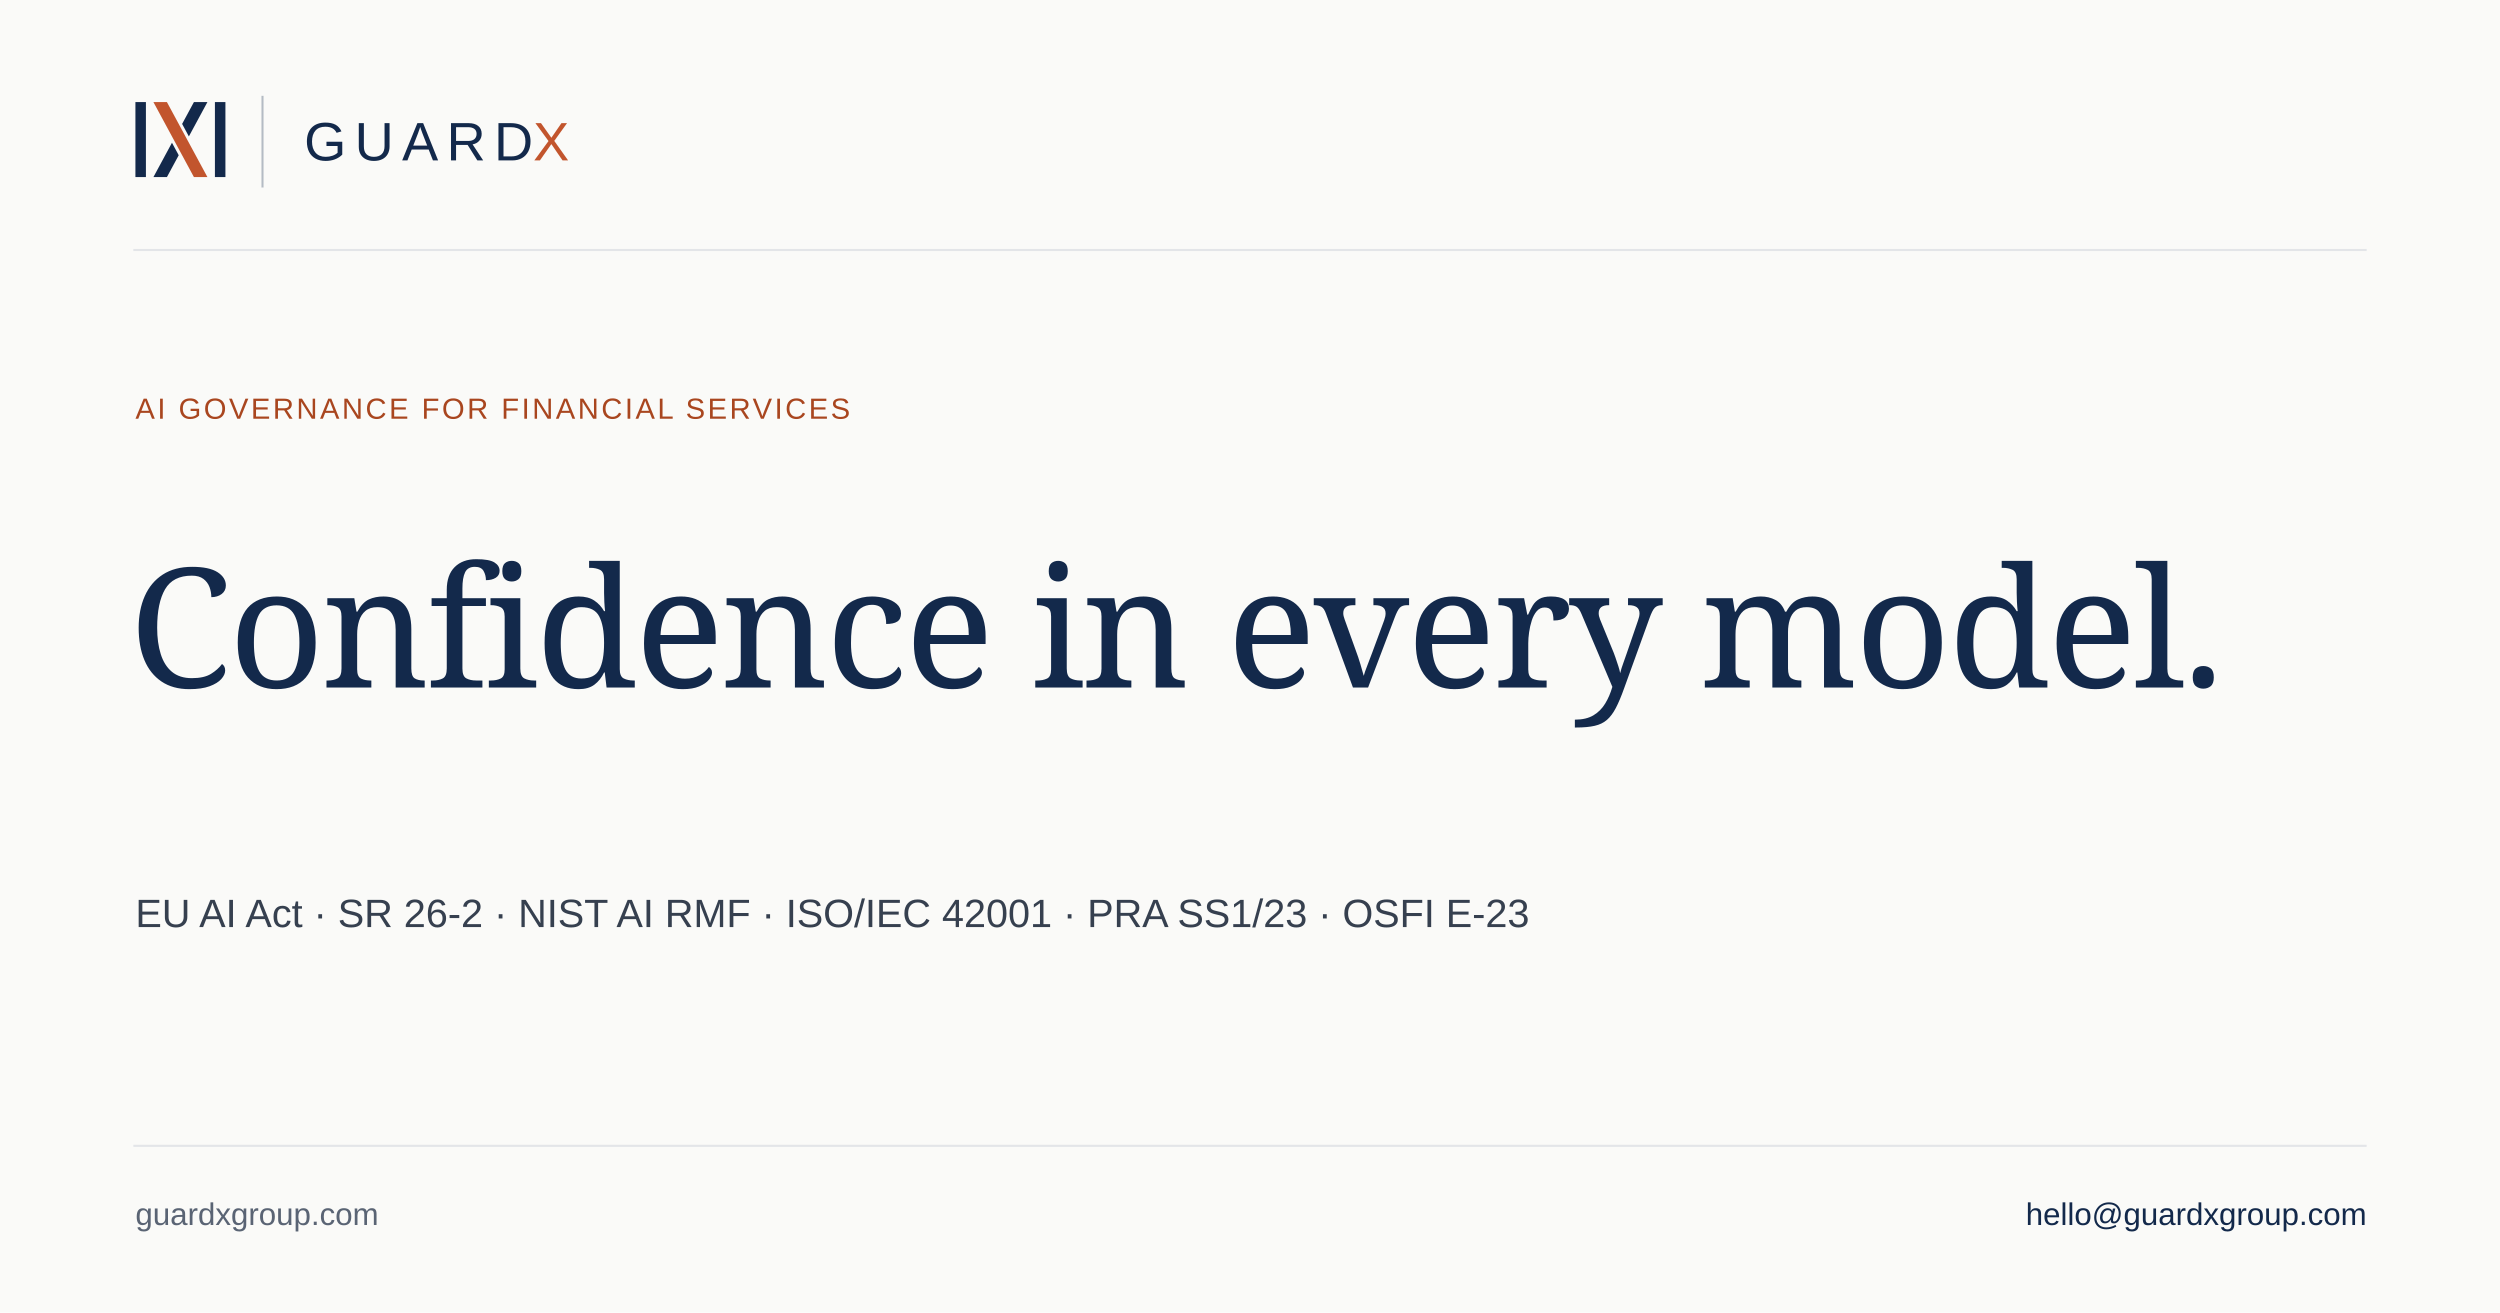
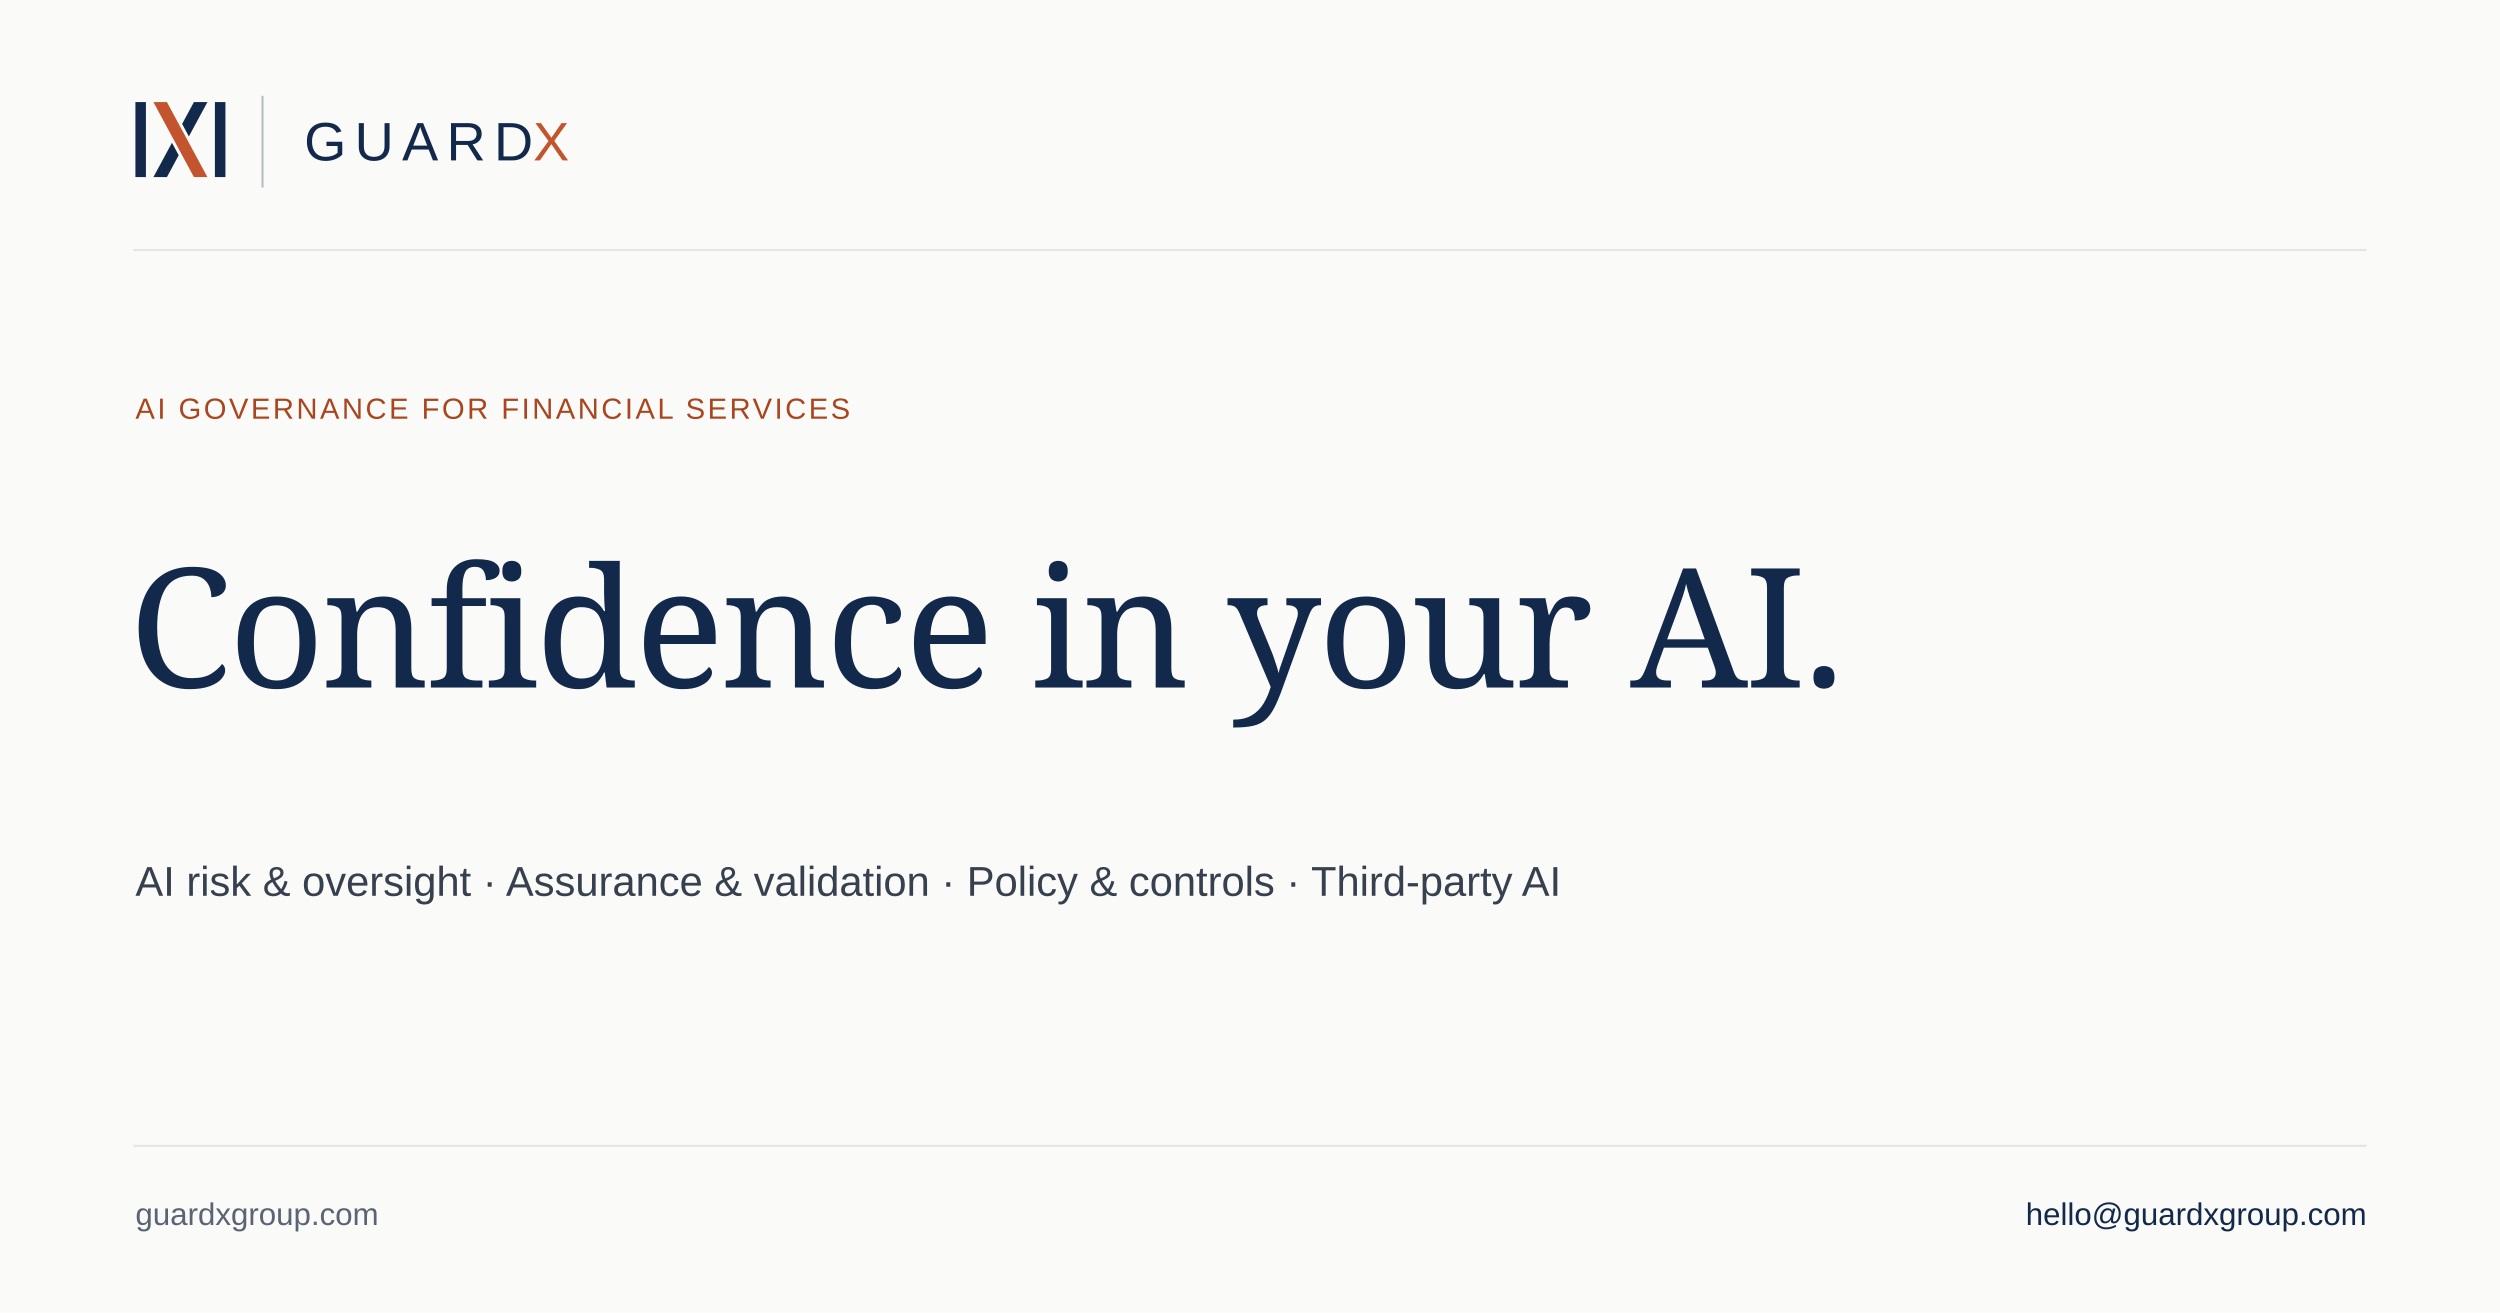
<svg xmlns="http://www.w3.org/2000/svg" width="1200" height="630" viewBox="0 0 1200 630">
  <rect width="1200" height="630" fill="#FAFAF8" />
  <path d="M64 120H1136M64 550H1136" stroke="#E3E5E8" />
  <g transform="translate(65 49) scale(.36)">
    <path d="M0 0V100H14V0ZM106 0V100H120V0ZM42 100 57.73 70.88 48.73 54.21 24 100ZM96 0H78L62.27 29.12 71.27 45.79Z" fill="#13294B" />
    <path d="M24 0H42L96 100H78Z" fill="#C2552D" />
  </g>
  <path d="M126 46V90" stroke="#13294B" stroke-opacity=".3" />
  <text x="146" y="77" font-family="Arial, sans-serif" font-size="26" letter-spacing="4" fill="#13294B">GUARD<tspan fill="#C2552D">X</tspan>
  </text>
  <text x="65" y="201" font-family="Arial, sans-serif" font-size="14" letter-spacing="1.2" fill="#A9461F">AI GOVERNANCE FOR FINANCIAL SERVICES</text>
-   <text x="62" y="330" font-family="Georgia, serif" font-size="80" letter-spacing="-1.4" fill="#13294B">Confidence in every model.</text>
-   <text x="65" y="445" font-family="Arial, sans-serif" font-size="19" fill="#36404F">EU AI Act · SR 26-2 · NIST AI RMF · ISO/IEC 42001 · PRA SS1/23 · OSFI E-23</text>
+   <text x="62" y="330" font-family="Georgia, serif" font-size="80" letter-spacing="-1.4" fill="#13294B">Confidence in your AI.</text>
+   <text x="65" y="430" font-family="Arial, sans-serif" font-size="20" fill="#36404F">AI risk &amp; oversight · Assurance &amp; validation · Policy &amp; controls · Third-party AI</text>
  <text x="65" y="588" font-family="Arial, sans-serif" font-size="15" fill="#5A6474">guardxgroup.com</text>
  <text x="1136" y="588" text-anchor="end" font-family="Arial, sans-serif" font-size="15" fill="#13294B">hello@guardxgroup.com</text>
</svg>
